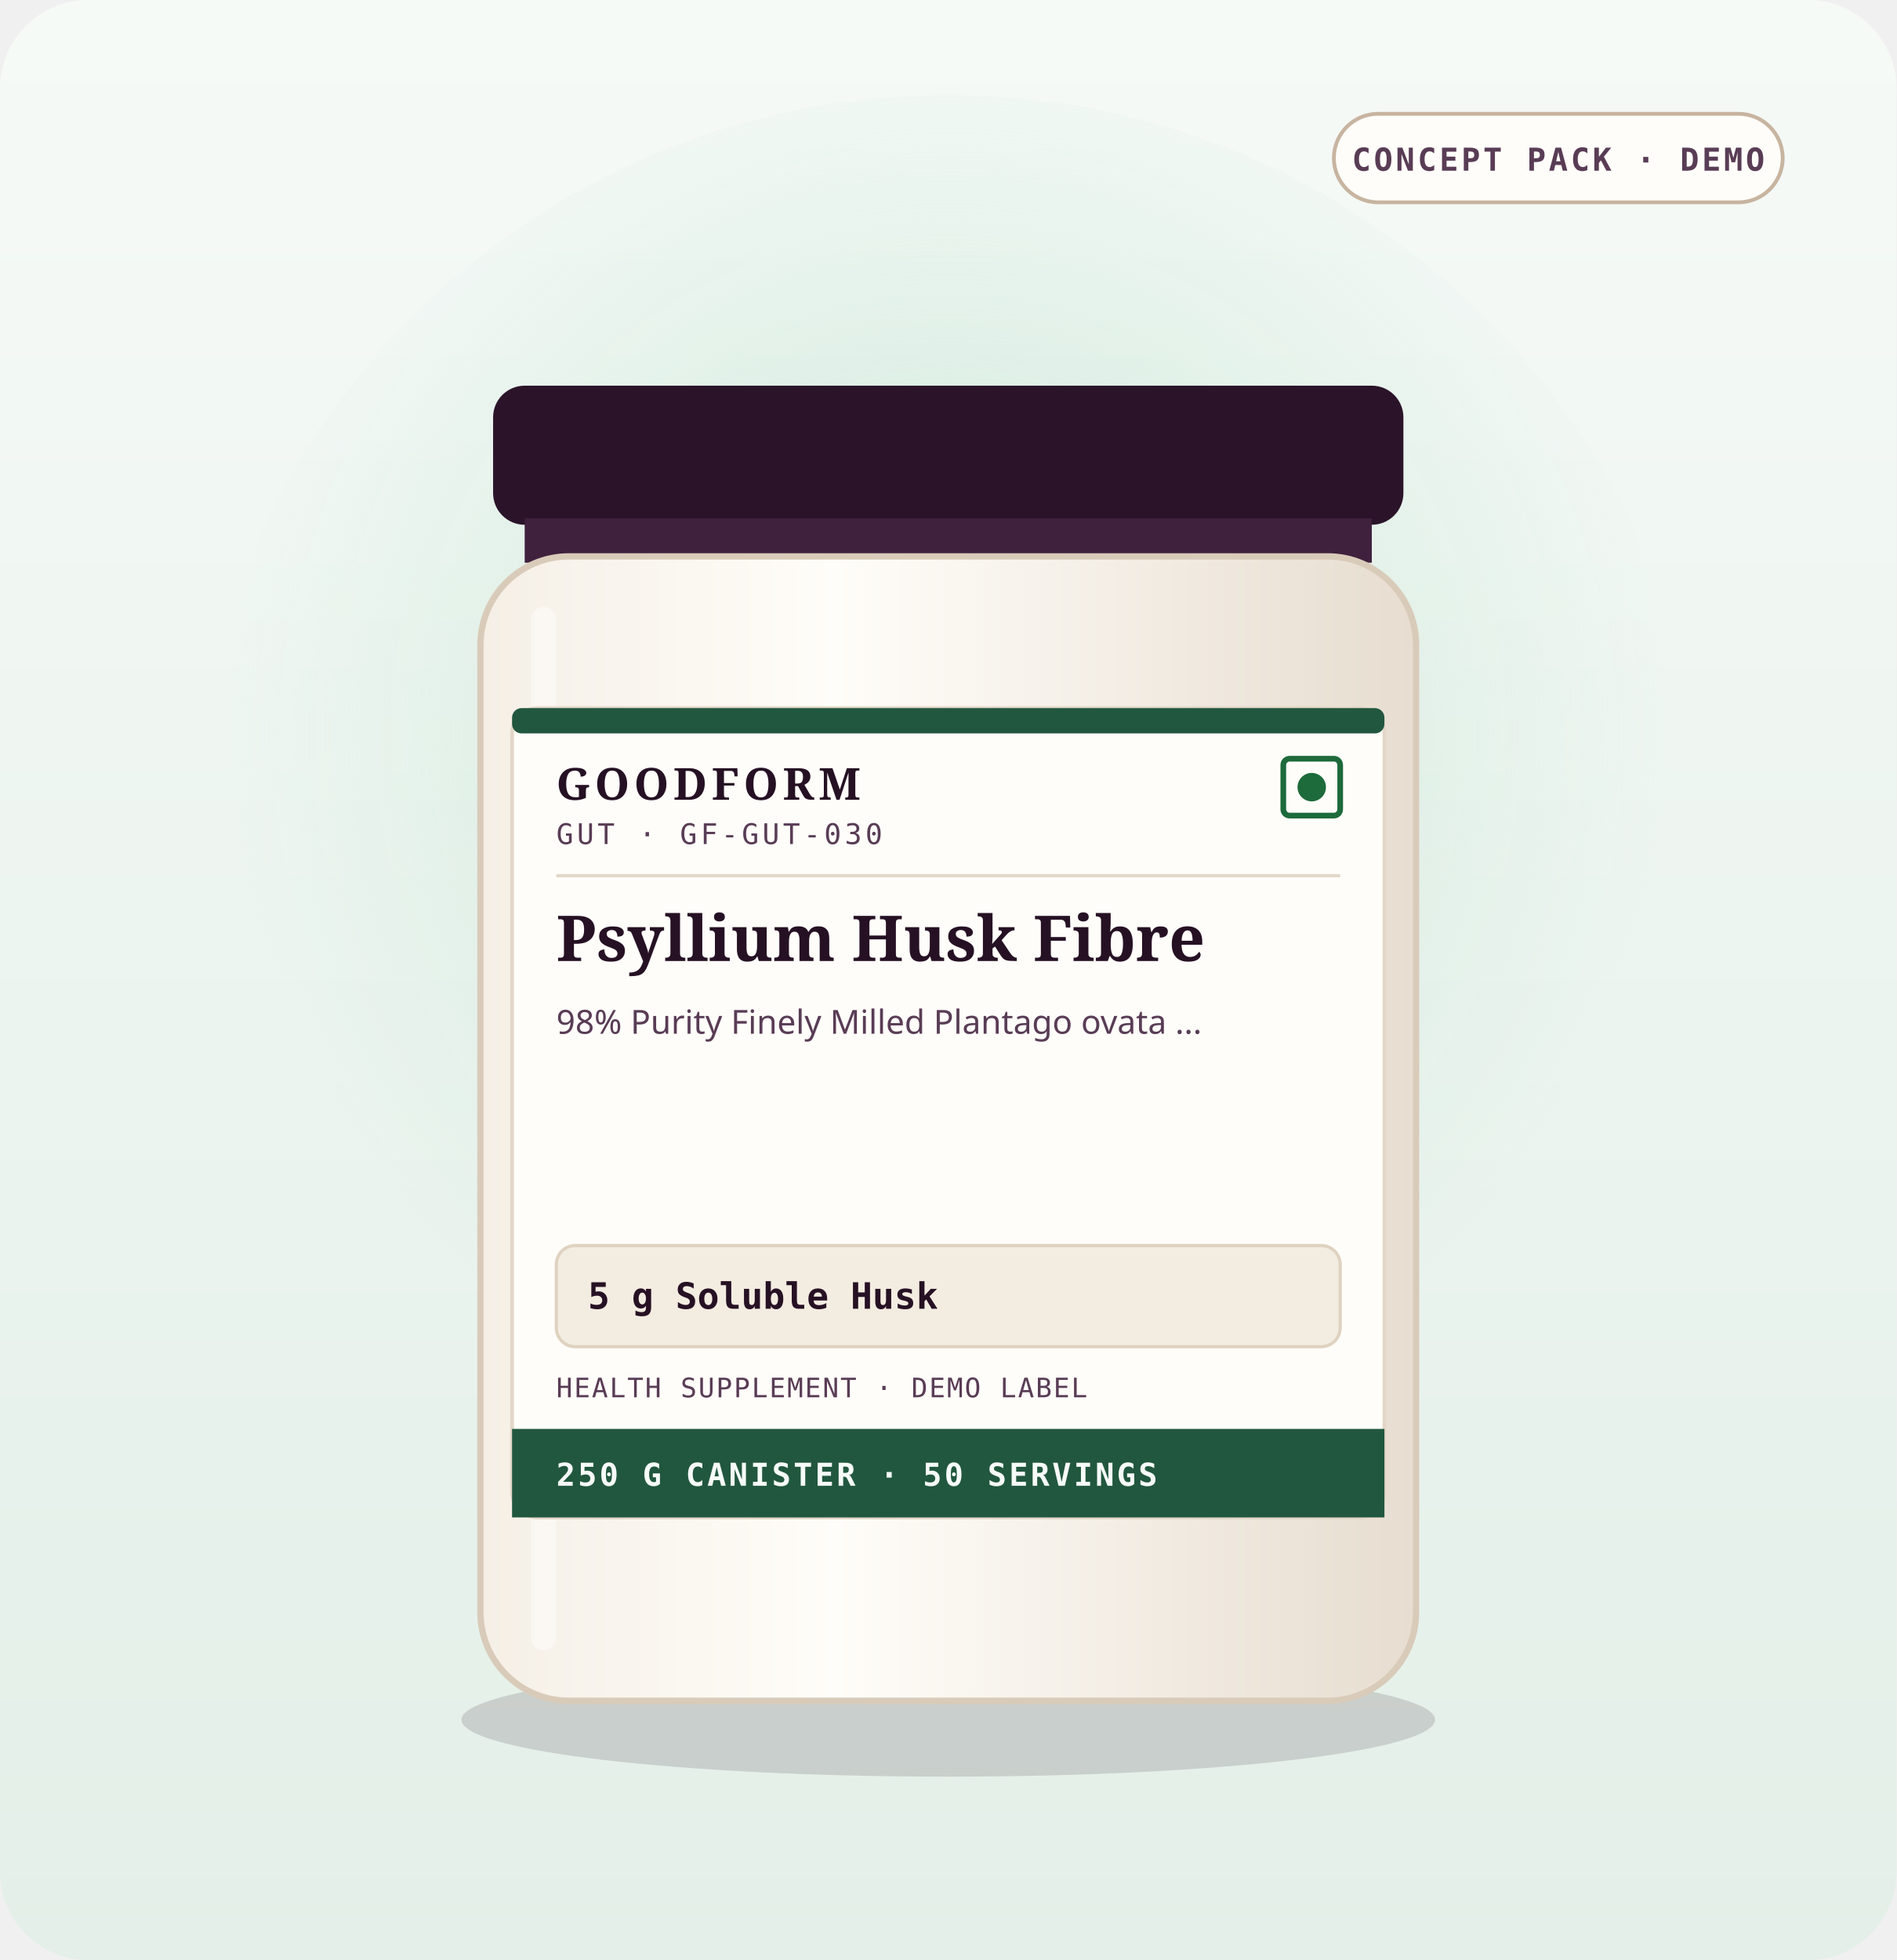
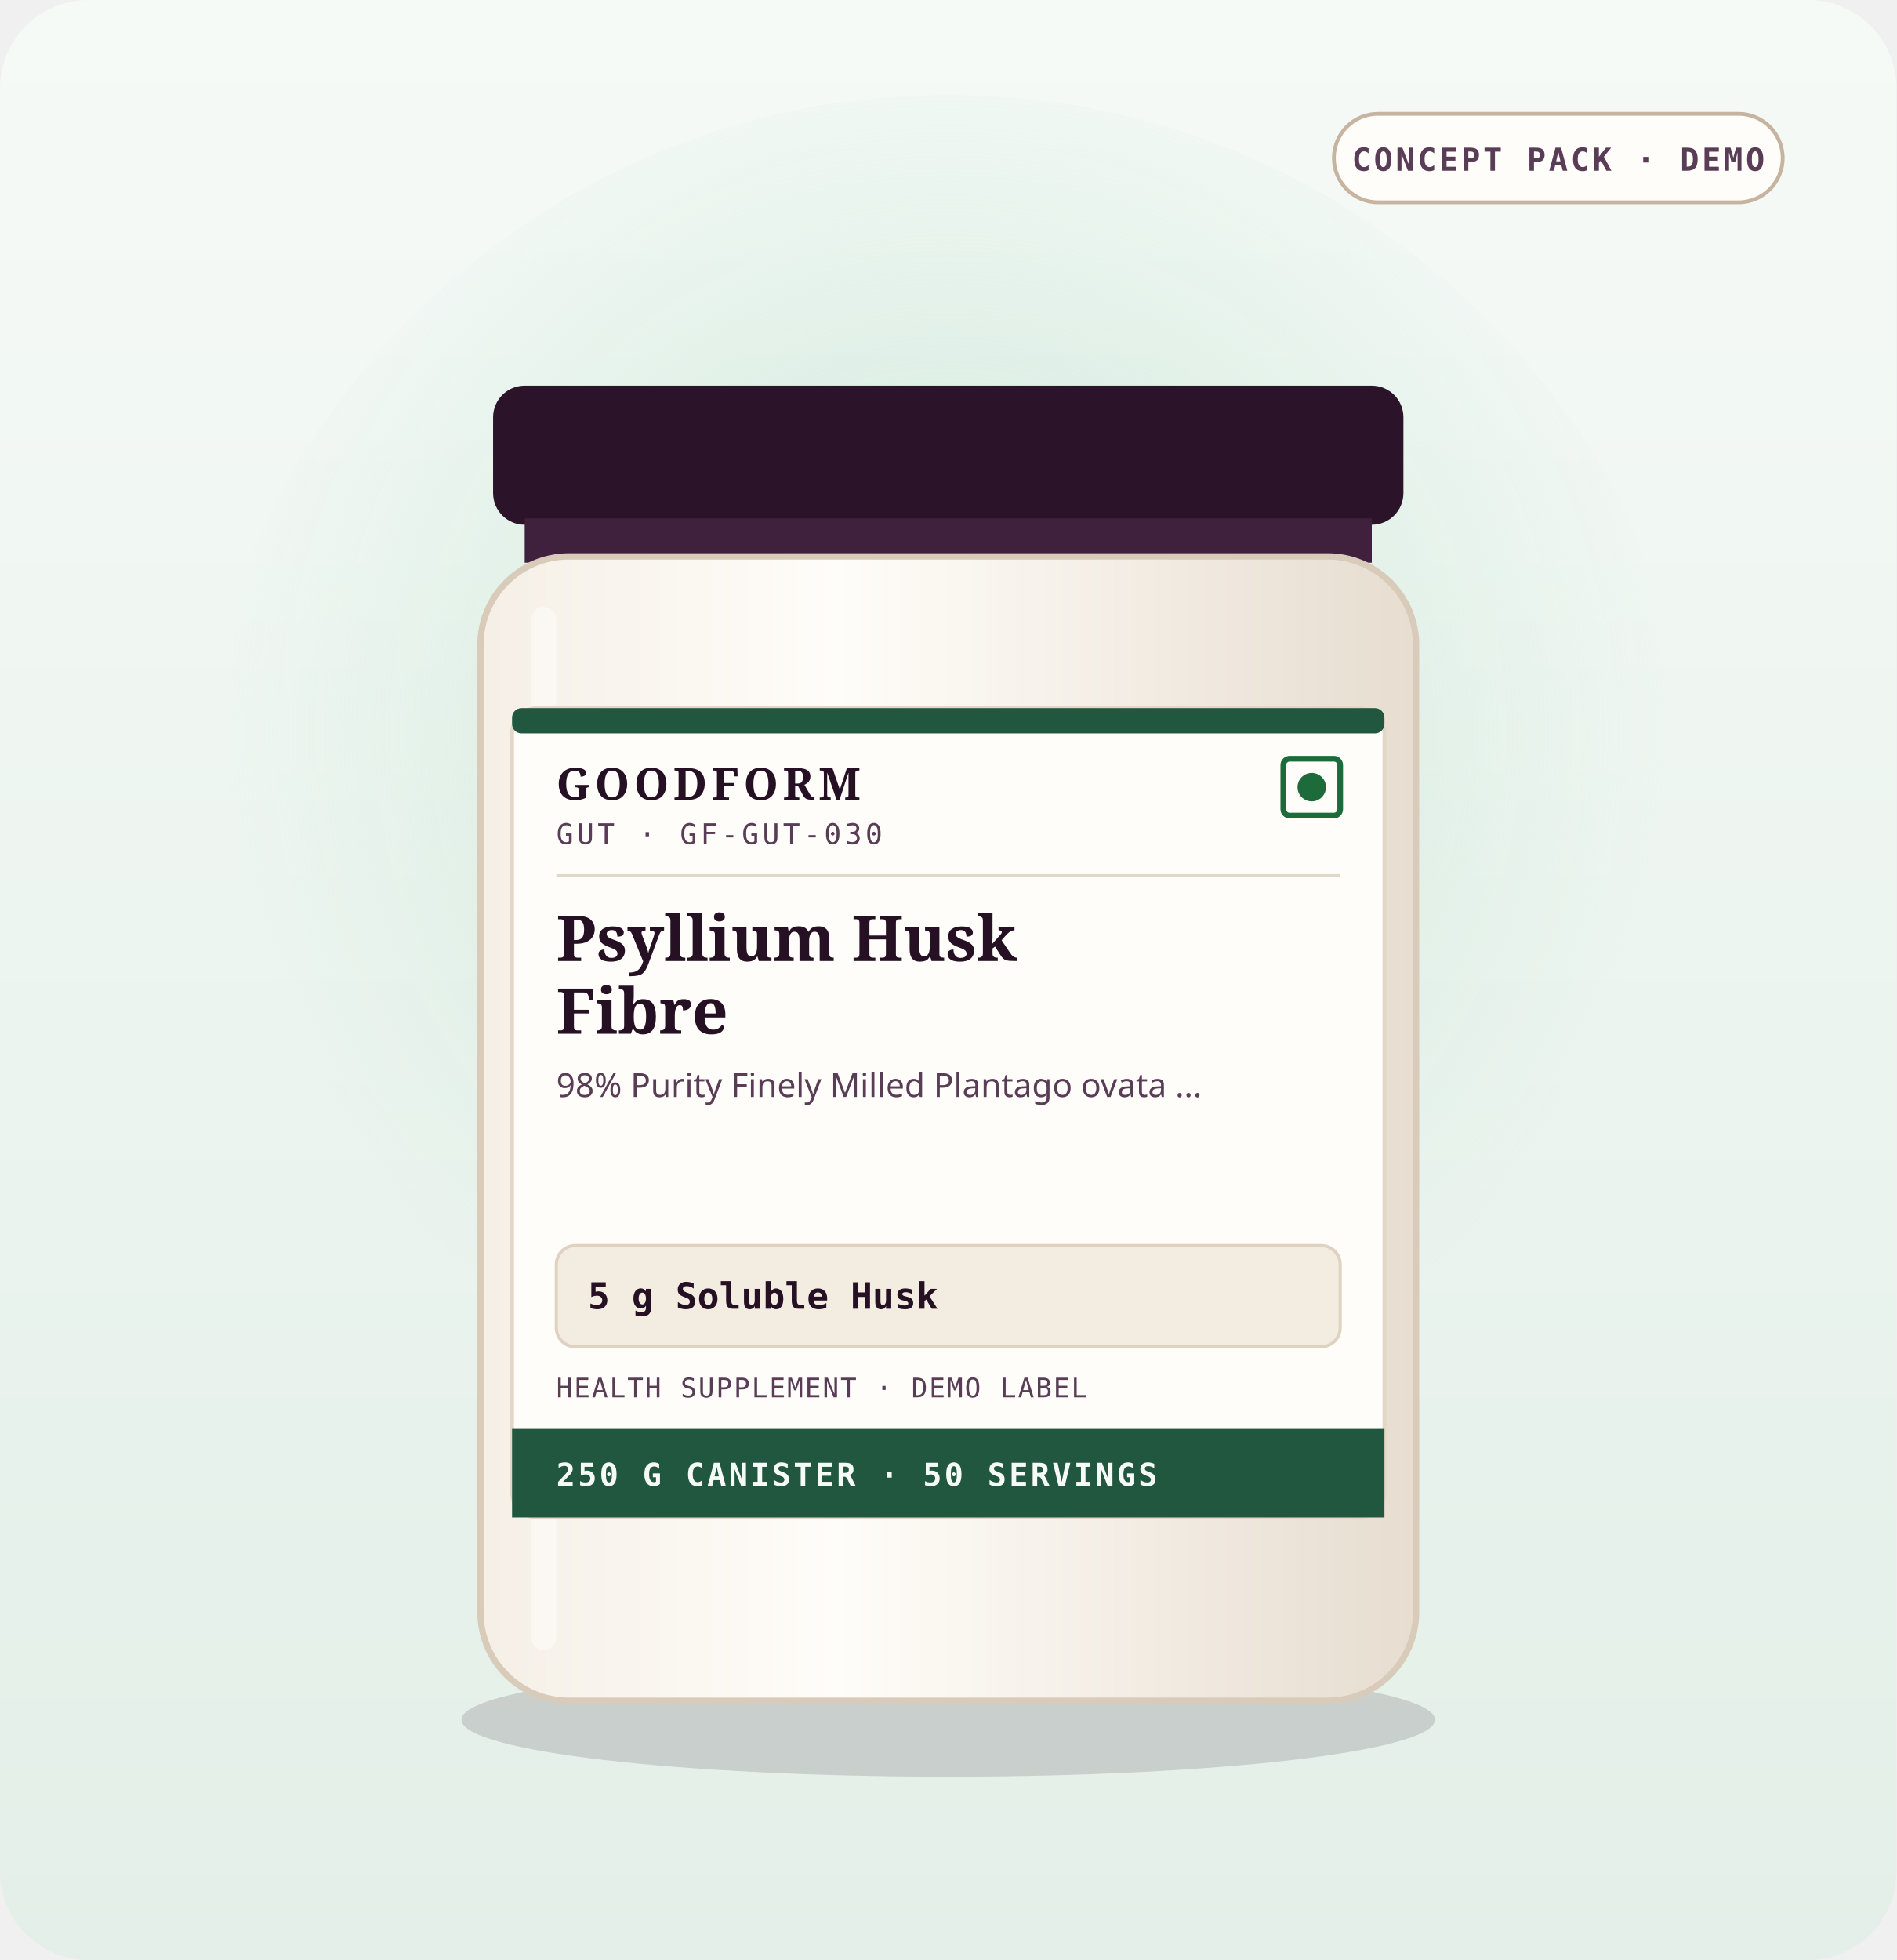
<svg xmlns="http://www.w3.org/2000/svg" viewBox="0 0 600 620" role="img" aria-label="Psyllium Husk Fibre concept packshot (demo only)">
  <defs>
    <linearGradient id="bgGrad" x1="0" y1="0" x2="0" y2="1">
      <stop offset="0%" stop-color="#F6FAF7" />
      <stop offset="100%" stop-color="#E3EFE8" />
    </linearGradient>
    <radialGradient id="aura" cx="50%" cy="42%" r="48%">
      <stop offset="0%" stop-color="#BFE3D0" stop-opacity="0.72" />
      <stop offset="100%" stop-color="#BFE3D0" stop-opacity="0" />
    </radialGradient>
    <linearGradient id="amberGlass" x1="0" y1="0" x2="1" y2="0">
      <stop offset="0%" stop-color="#4B2015" />
      <stop offset="30%" stop-color="#6B301E" />
      <stop offset="72%" stop-color="#4E2115" />
      <stop offset="100%" stop-color="#2D110B" />
    </linearGradient>
    <linearGradient id="plumGlass" x1="0" y1="0" x2="1" y2="0">
      <stop offset="0%" stop-color="#261124" />
      <stop offset="35%" stop-color="#452141" />
      <stop offset="75%" stop-color="#2B1429" />
      <stop offset="100%" stop-color="#190A18" />
    </linearGradient>
    <linearGradient id="tubBody" x1="0" y1="0" x2="1" y2="0">
      <stop offset="0%" stop-color="#F5EFE6" />
      <stop offset="38%" stop-color="#FFFDF9" />
      <stop offset="100%" stop-color="#E7DDD0" />
    </linearGradient>
  </defs>
  <rect width="600" height="620" rx="28" fill="url(#bgGrad)" />
  <circle cx="300" cy="270" r="240" fill="url(#aura)" />
  <g transform="translate(422, 36)">
    <rect x="0" y="0" width="142" height="28" rx="14" fill="#FFFDF9" stroke="#C7B4A0" stroke-width="1.2" />
    <text x="71" y="18" text-anchor="middle" font-family="ui-monospace, monospace" font-size="10" font-weight="700" fill="#593C55" letter-spacing="0.9">CONCEPT PACK · DEMO</text>
  </g>
  <ellipse cx="300" cy="544" rx="154" ry="18" fill="#261124" opacity="0.15" />
  <rect x="156" y="122" width="288" height="44" rx="10" fill="#2B1429" />
  <rect x="166" y="164" width="268" height="14" fill="#3F213D" />
  <rect x="152" y="176" width="296" height="362" rx="28" fill="url(#tubBody)" stroke="#D9CBB9" stroke-width="2" />
  <path d="M172 196 L172 518" stroke="#FFFFFF" stroke-width="8" stroke-linecap="round" opacity="0.45" />
  <g>
    <rect x="162" y="224" width="276" height="256" rx="8" fill="#FFFDF9" stroke="#E3D7C8" stroke-width="1.2" />
    <rect x="162" y="224" width="276" height="8" rx="3" fill="#21573E" />
    <text x="176" y="253" font-family="Georgia, serif" font-size="14" font-weight="700" fill="#261124" letter-spacing="1.4">GOODFORM</text>
    <text x="176" y="267" font-family="ui-monospace, monospace" font-size="9" fill="#593C55" letter-spacing="1.1">GUT · GF-GUT-030</text>
    <g transform="translate(406, 240)">
      <rect x="0" y="0" width="18" height="18" rx="2" fill="#FFFDF9" stroke="#1D6A3B" stroke-width="1.8" />
      <circle cx="9" cy="9" r="4.5" fill="#1D6A3B" />
    </g>
    <line x1="176" y1="277" x2="424" y2="277" stroke="#E3D7C8" stroke-width="1" />
-     <text x="176" y="304" font-family="Georgia, serif" font-size="20" font-weight="700" fill="#261124">Psyllium Husk Fibre</text>
-     <text x="176" y="327" font-family="system-ui, sans-serif" font-size="10.5" fill="#593C55">98% Purity Finely Milled Plantago ovata ...</text>
+     <text x="176" y="304" font-family="Georgia, serif" font-size="20" font-weight="700" fill="#261124">Psyllium Husk</text>
+     <text x="176" y="327" font-family="Georgia, serif" font-size="20" font-weight="700" fill="#261124">Fibre</text>
+     <text x="176" y="347" font-family="system-ui, sans-serif" font-size="10.5" fill="#593C55">98% Purity Finely Milled Plantago ovata ...</text>
    <rect x="176" y="394" width="248" height="32" rx="6" fill="#F3ECE1" stroke="#DFD2C0" />
    <text x="186" y="414" font-family="ui-monospace, monospace" font-size="11.5" font-weight="700" fill="#261124">5 g Soluble Husk</text>
    <text x="176" y="442" font-family="ui-monospace, monospace" font-size="8.5" fill="#593C55" letter-spacing="0.5">HEALTH SUPPLEMENT · DEMO LABEL</text>
    <rect x="162" y="452" width="276" height="28" fill="#21573E" />
    <text x="176" y="470" font-family="ui-monospace, monospace" font-size="10" font-weight="600" fill="#F6FBF8" letter-spacing="0.8">250 G CANISTER · 50 SERVINGS</text>
  </g>
</svg>
